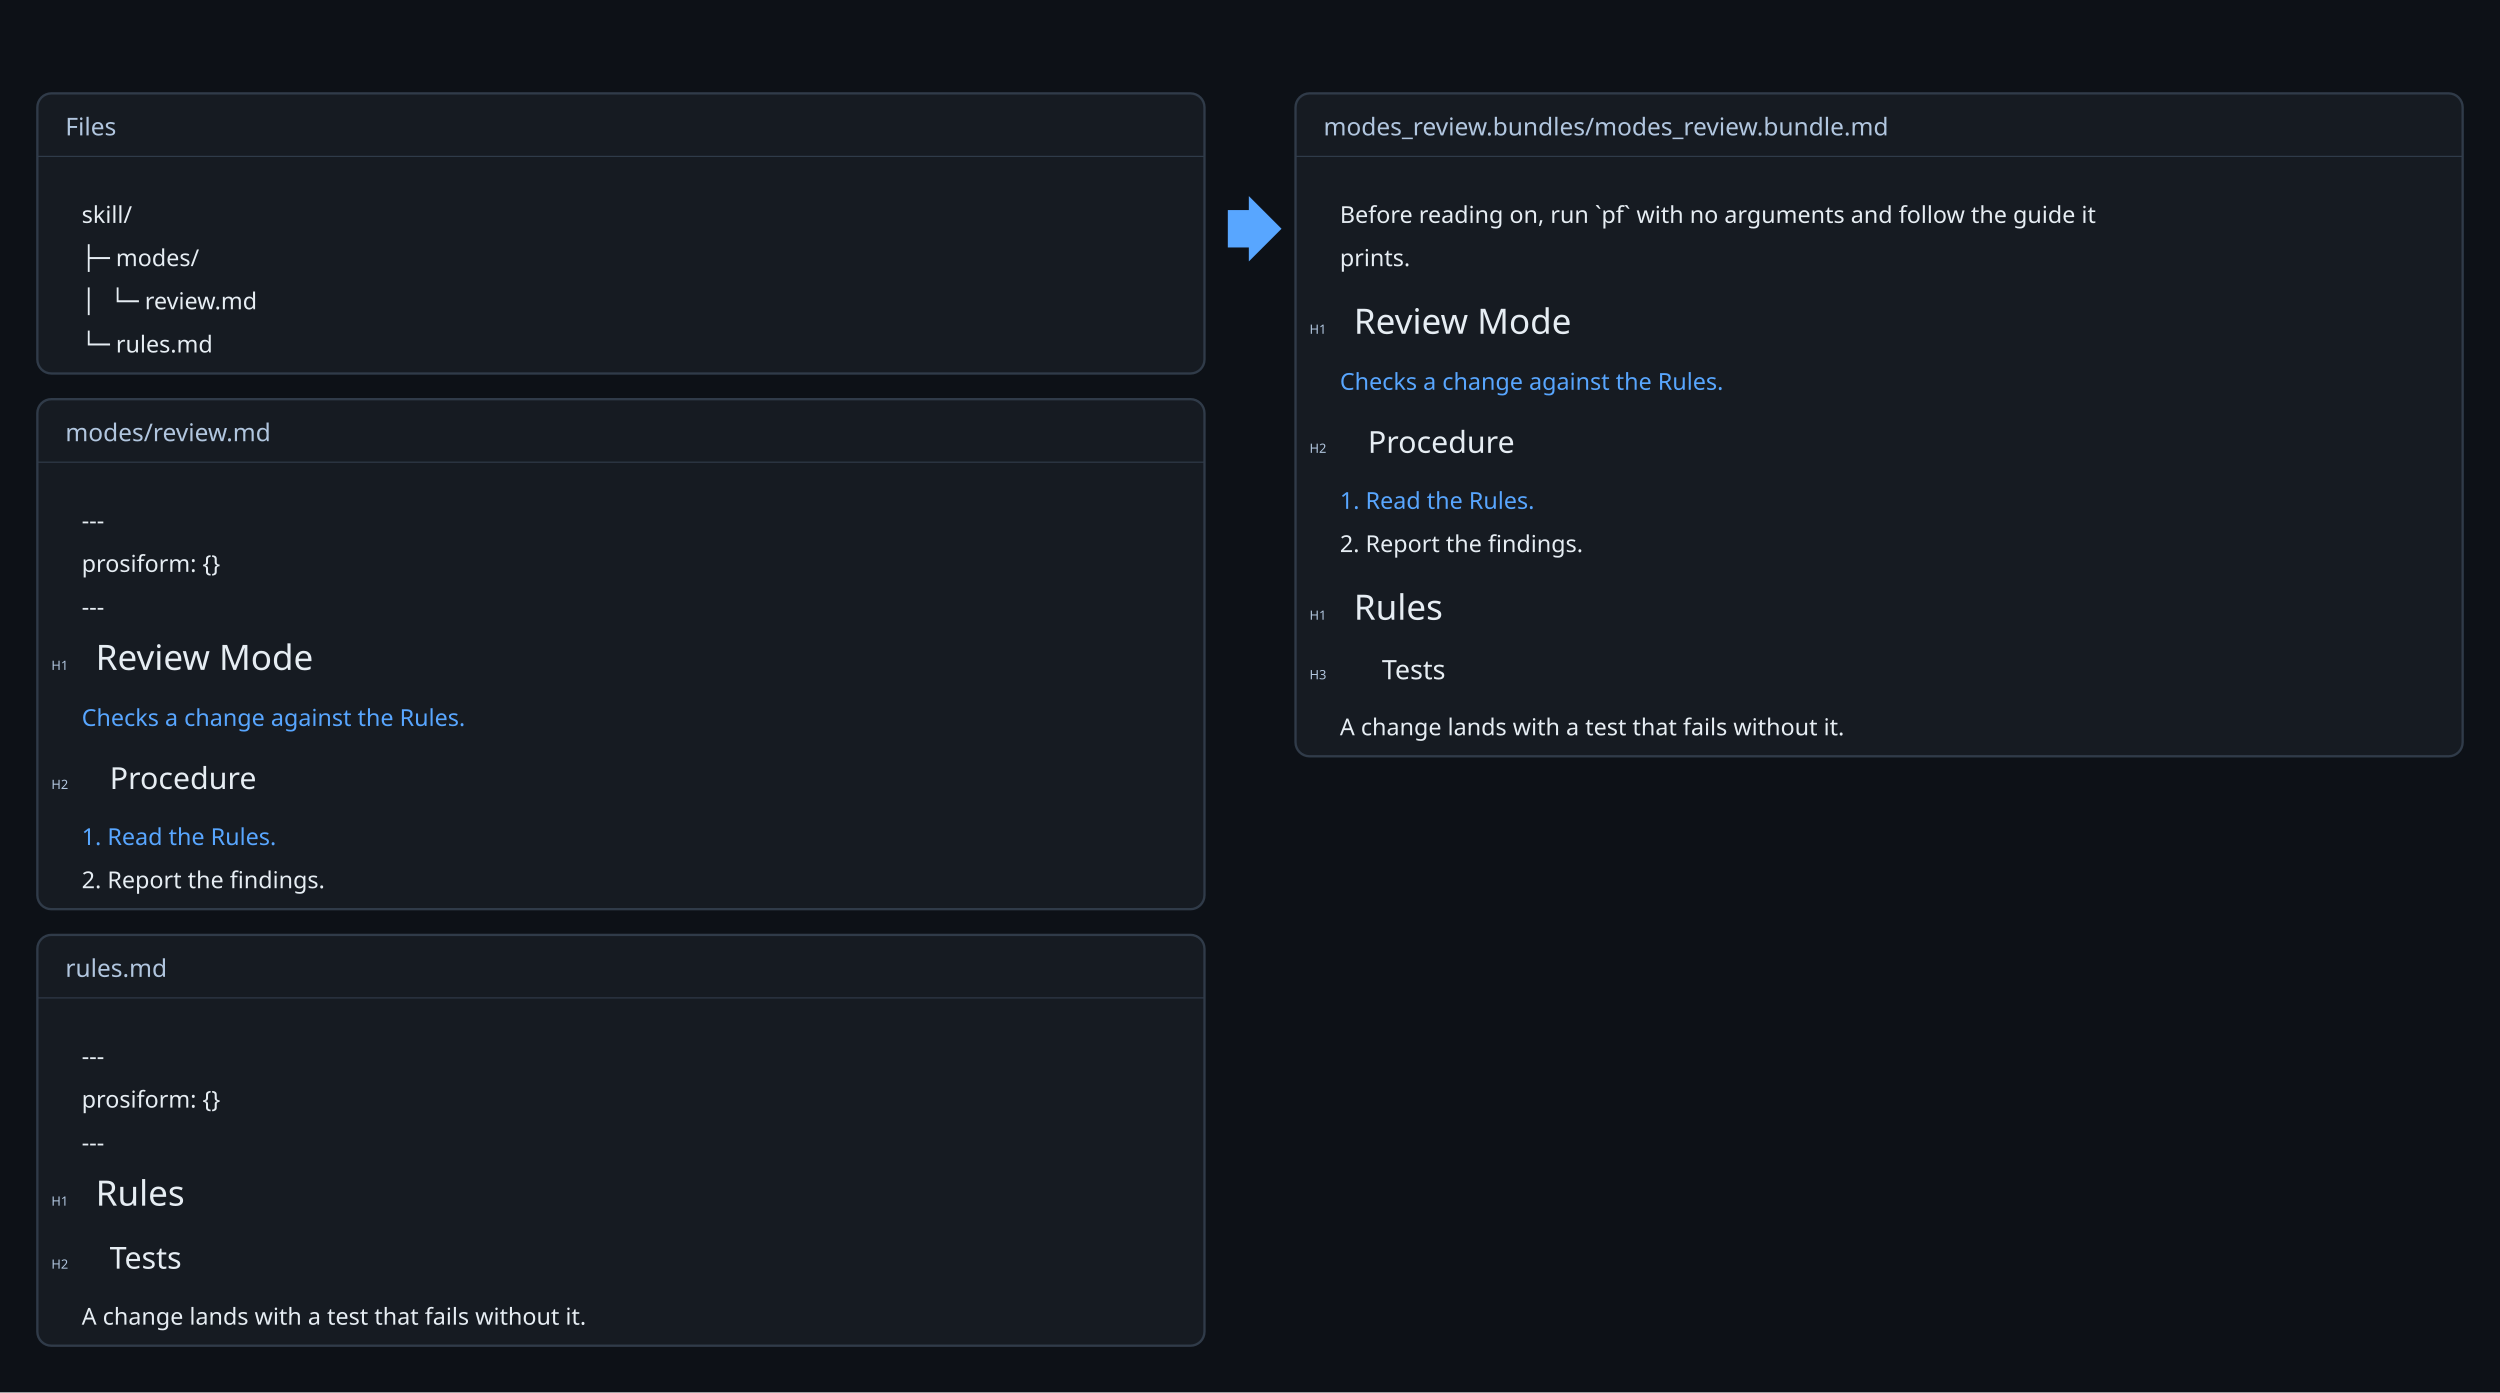
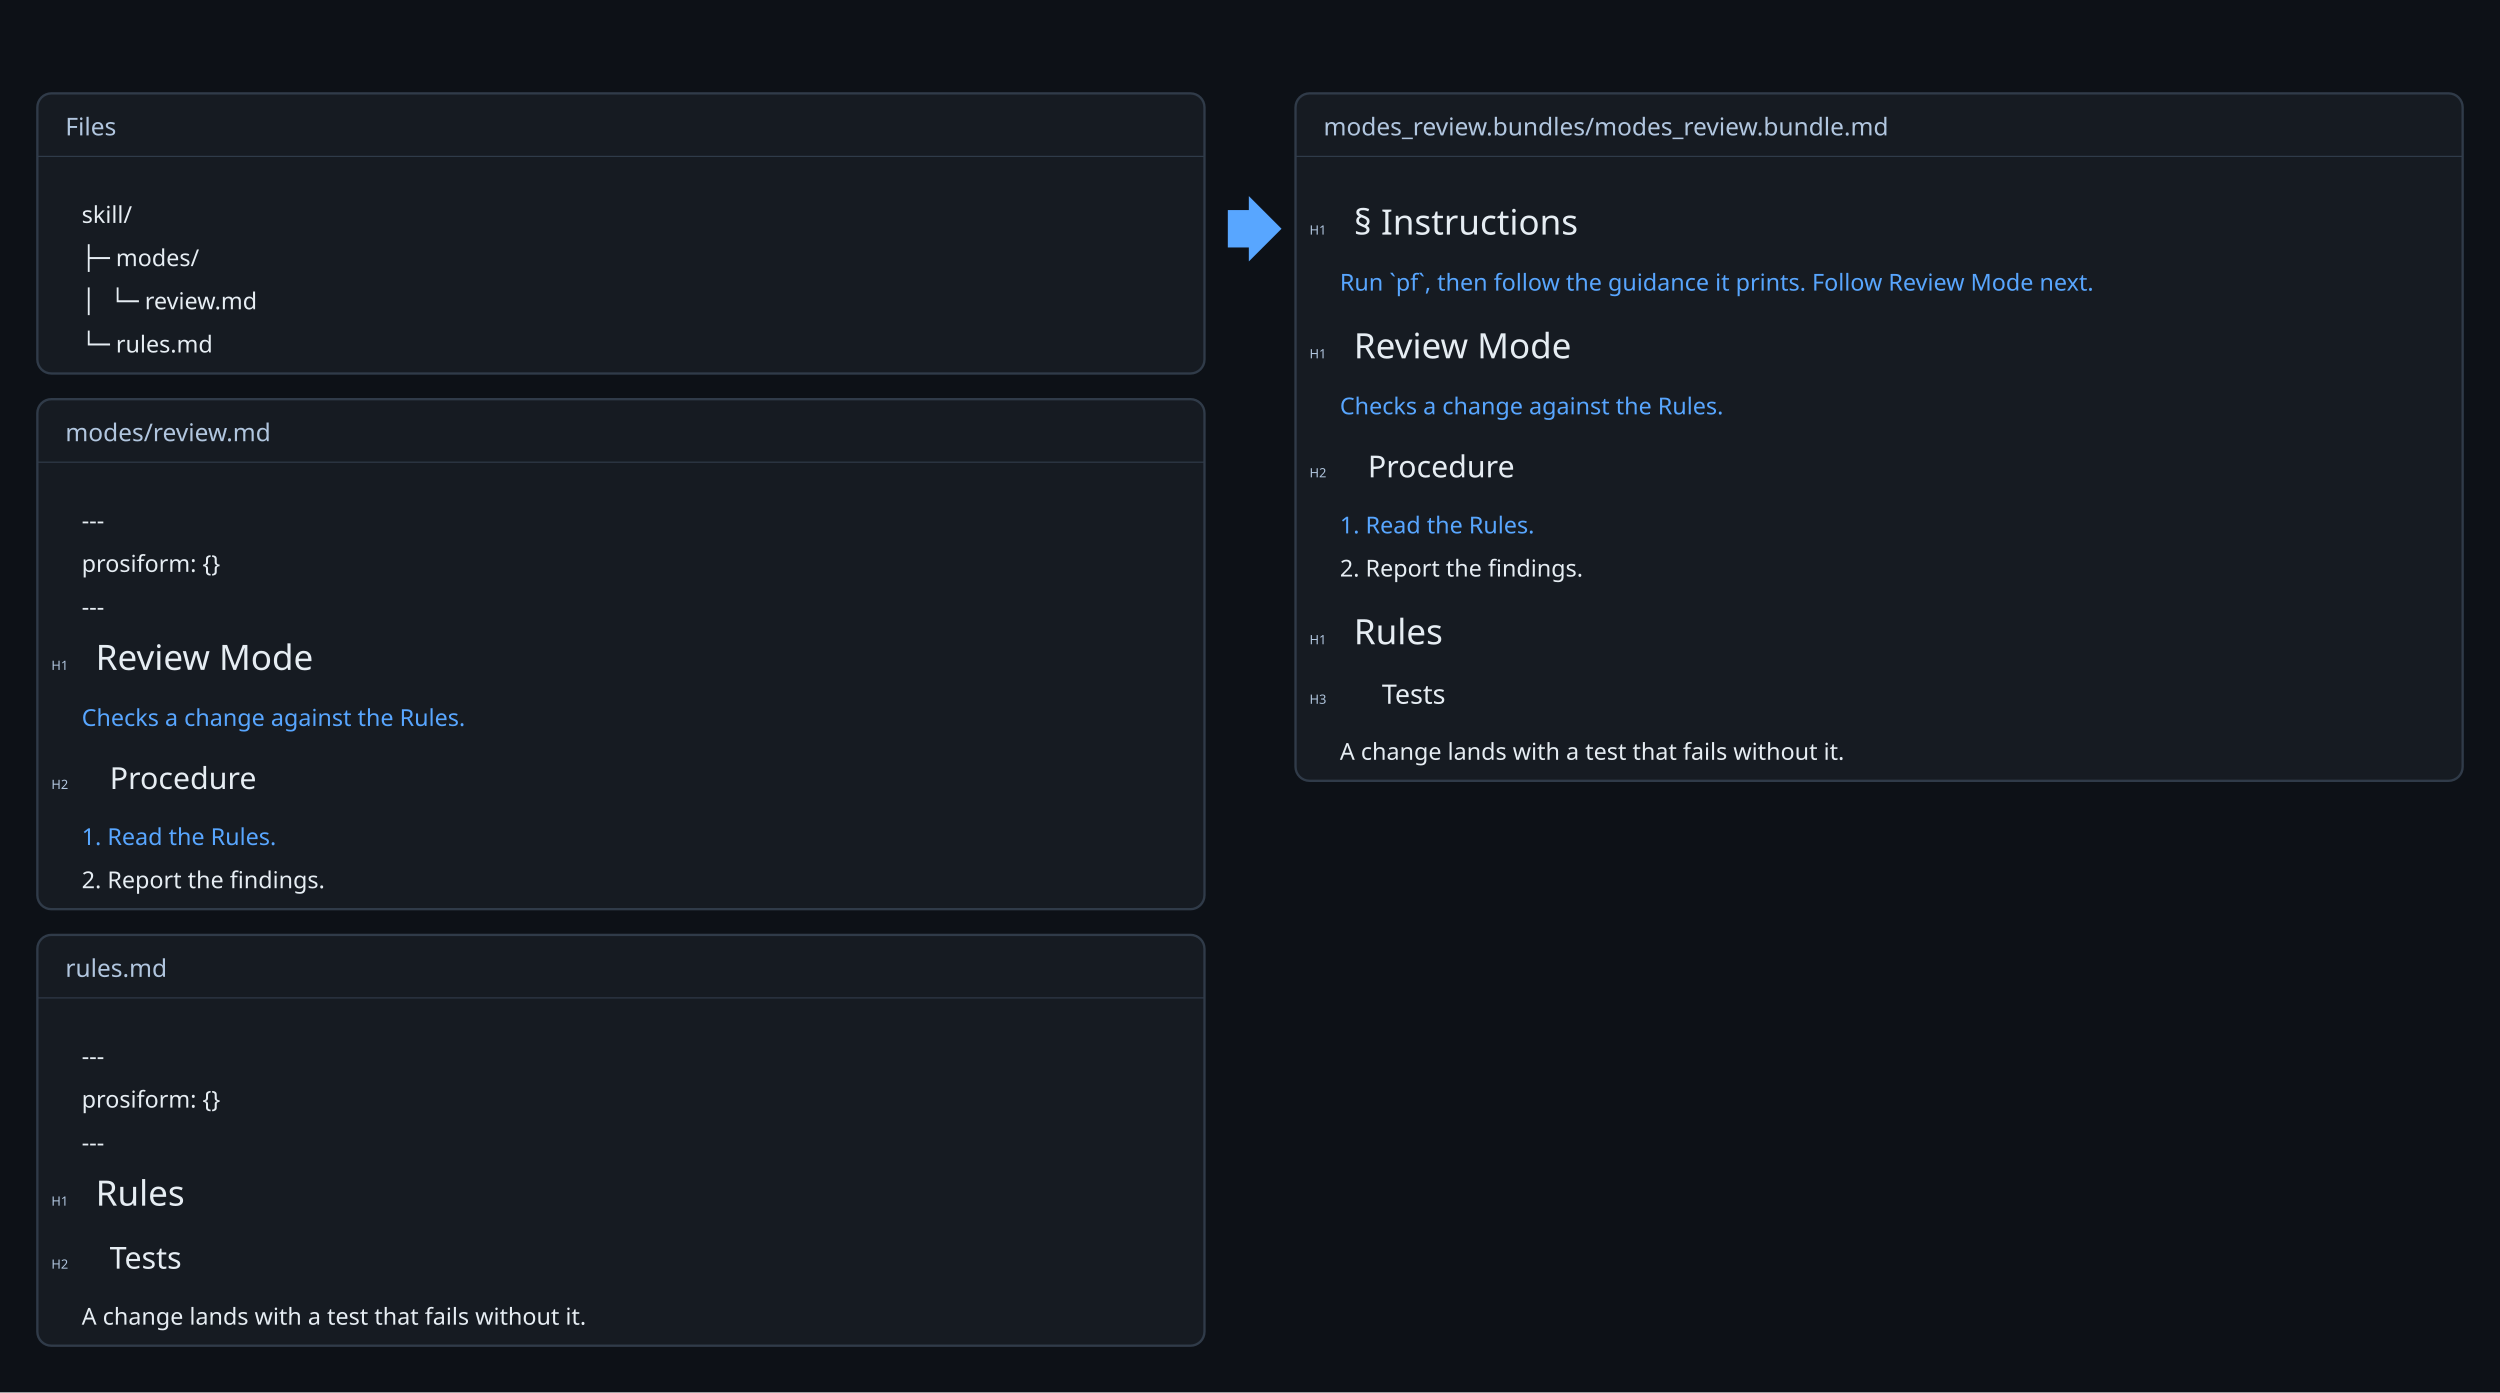
<svg xmlns="http://www.w3.org/2000/svg" width="2142" height="1193" viewBox="0 0 2142 1193" role="img" aria-labelledby="title desc">
  <rect width="2142" height="1193" fill="#0d1117" />
  <g font-family="IBM Plex Mono" xml:space="preserve">
    <rect x="32" y="80" width="1000" height="240" rx="12" fill="#161b22" stroke="#303b49" stroke-width="2" />
    <text x="56" y="116" font-size="21" fill="#b1c6df" font-weight="400">Files</text>
    <path d="M32 134 H1032" stroke="#303b49" />
    <text x="70" y="191" font-size="20" fill="#e6edf3" font-weight="400">skill/</text>
    <text x="70" y="228" font-size="20" fill="#e6edf3" font-weight="400">├─ modes/</text>
    <text x="70" y="265" font-size="20" fill="#e6edf3" font-weight="400">│  └─ review.md</text>
    <text x="70" y="302" font-size="20" fill="#e6edf3" font-weight="400">└─ rules.md</text>
    <rect x="32" y="342" width="1000" height="437" rx="12" fill="#161b22" stroke="#303b49" stroke-width="2" />
    <text x="56" y="378" font-size="21" fill="#b1c6df" font-weight="400">modes/review.md</text>
    <path d="M32 396 H1032" stroke="#303b49" />
    <text x="70" y="453" font-size="20" fill="#e6edf3" font-weight="400">---</text>
    <text x="70" y="490" font-size="20" fill="#e6edf3" font-weight="400">prosiform: {}</text>
    <text x="70" y="527" font-size="20" fill="#e6edf3" font-weight="400">---</text>
    <text x="44" y="574" font-size="11" fill="#b1c6df" font-weight="400">H1</text>
    <text x="82" y="574" font-size="30" fill="#e6edf3" font-weight="500">Review Mode</text>
    <text x="70" y="622" font-size="20" fill="#58a6ff" font-weight="400">Checks a change against the Rules.</text>
    <text x="44" y="676" font-size="11" fill="#b1c6df" font-weight="400">H2</text>
    <text x="94" y="676" font-size="26" fill="#e6edf3" font-weight="500">Procedure</text>
    <text x="70" y="724" font-size="20" fill="#58a6ff" font-weight="400">1. Read the Rules.</text>
    <text x="70" y="761" font-size="20" fill="#e6edf3" font-weight="400">2. Report the findings.</text>
    <rect x="32" y="801" width="1000" height="352" rx="12" fill="#161b22" stroke="#303b49" stroke-width="2" />
    <text x="56" y="837" font-size="21" fill="#b1c6df" font-weight="400">rules.md</text>
    <path d="M32 855 H1032" stroke="#303b49" />
    <text x="70" y="912" font-size="20" fill="#e6edf3" font-weight="400">---</text>
    <text x="70" y="949" font-size="20" fill="#e6edf3" font-weight="400">prosiform: {}</text>
    <text x="70" y="986" font-size="20" fill="#e6edf3" font-weight="400">---</text>
    <text x="44" y="1033" font-size="11" fill="#b1c6df" font-weight="400">H1</text>
    <text x="82" y="1033" font-size="30" fill="#e6edf3" font-weight="500">Rules</text>
    <text x="44" y="1087" font-size="11" fill="#b1c6df" font-weight="400">H2</text>
    <text x="94" y="1087" font-size="26" fill="#e6edf3" font-weight="500">Tests</text>
    <text x="70" y="1135" font-size="20" fill="#e6edf3" font-weight="400">A change lands with a test that fails without it.</text>
-     <rect x="1110" y="80" width="1000" height="568" rx="12" fill="#161b22" stroke="#303b49" stroke-width="2" />
+     <rect x="1110" y="80" width="1000" height="589" rx="12" fill="#161b22" stroke="#303b49" stroke-width="2" />
    <text x="1134" y="116" font-size="21" fill="#b1c6df" font-weight="400">modes_review.bundles/modes_review.bundle.md</text>
    <path d="M1110 134 H2110" stroke="#303b49" />
-     <text x="1148" y="191" font-size="20" fill="#e6edf3" font-weight="400">Before reading on, run `pf` with no arguments and follow the guide it</text>
-     <text x="1148" y="228" font-size="20" fill="#e6edf3" font-weight="400">prints.</text>
-     <text x="1122" y="286" font-size="11" fill="#b1c6df" font-weight="400">H1</text>
-     <text x="1160" y="286" font-size="30" fill="#e6edf3" font-weight="500">Review Mode</text>
-     <text x="1148" y="334" font-size="20" fill="#58a6ff" font-weight="400">Checks a change against the Rules.</text>
-     <text x="1122" y="388" font-size="11" fill="#b1c6df" font-weight="400">H2</text>
-     <text x="1172" y="388" font-size="26" fill="#e6edf3" font-weight="500">Procedure</text>
-     <text x="1148" y="436" font-size="20" fill="#58a6ff" font-weight="400">1. Read the Rules.</text>
-     <text x="1148" y="473" font-size="20" fill="#e6edf3" font-weight="400">2. Report the findings.</text>
-     <text x="1122" y="531" font-size="11" fill="#b1c6df" font-weight="400">H1</text>
-     <text x="1160" y="531" font-size="30" fill="#e6edf3" font-weight="500">Rules</text>
-     <text x="1122" y="582" font-size="11" fill="#b1c6df" font-weight="400">H3</text>
-     <text x="1184" y="582" font-size="23" fill="#e6edf3" font-weight="500">Tests</text>
-     <text x="1148" y="630" font-size="20" fill="#e6edf3" font-weight="400">A change lands with a test that fails without it.</text>
+     <text x="1122" y="201" font-size="11" fill="#b1c6df" font-weight="400">H1</text>
+     <text x="1160" y="201" font-size="30" fill="#e6edf3" font-weight="500">§ Instructions</text>
+     <text x="1148" y="249" font-size="20" fill="#58a6ff" font-weight="400">Run `pf`, then follow the guidance it prints. Follow Review Mode next.</text>
+     <text x="1122" y="307" font-size="11" fill="#b1c6df" font-weight="400">H1</text>
+     <text x="1160" y="307" font-size="30" fill="#e6edf3" font-weight="500">Review Mode</text>
+     <text x="1148" y="355" font-size="20" fill="#58a6ff" font-weight="400">Checks a change against the Rules.</text>
+     <text x="1122" y="409" font-size="11" fill="#b1c6df" font-weight="400">H2</text>
+     <text x="1172" y="409" font-size="26" fill="#e6edf3" font-weight="500">Procedure</text>
+     <text x="1148" y="457" font-size="20" fill="#58a6ff" font-weight="400">1. Read the Rules.</text>
+     <text x="1148" y="494" font-size="20" fill="#e6edf3" font-weight="400">2. Report the findings.</text>
+     <text x="1122" y="552" font-size="11" fill="#b1c6df" font-weight="400">H1</text>
+     <text x="1160" y="552" font-size="30" fill="#e6edf3" font-weight="500">Rules</text>
+     <text x="1122" y="603" font-size="11" fill="#b1c6df" font-weight="400">H3</text>
+     <text x="1184" y="603" font-size="23" fill="#e6edf3" font-weight="500">Tests</text>
+     <text x="1148" y="651" font-size="20" fill="#e6edf3" font-weight="400">A change lands with a test that fails without it.</text>
    <path d="M1052 180 H1070 V168 L1098 196 L1070 224 V212 H1052Z" fill="#58a6ff" />
  </g>
</svg>
